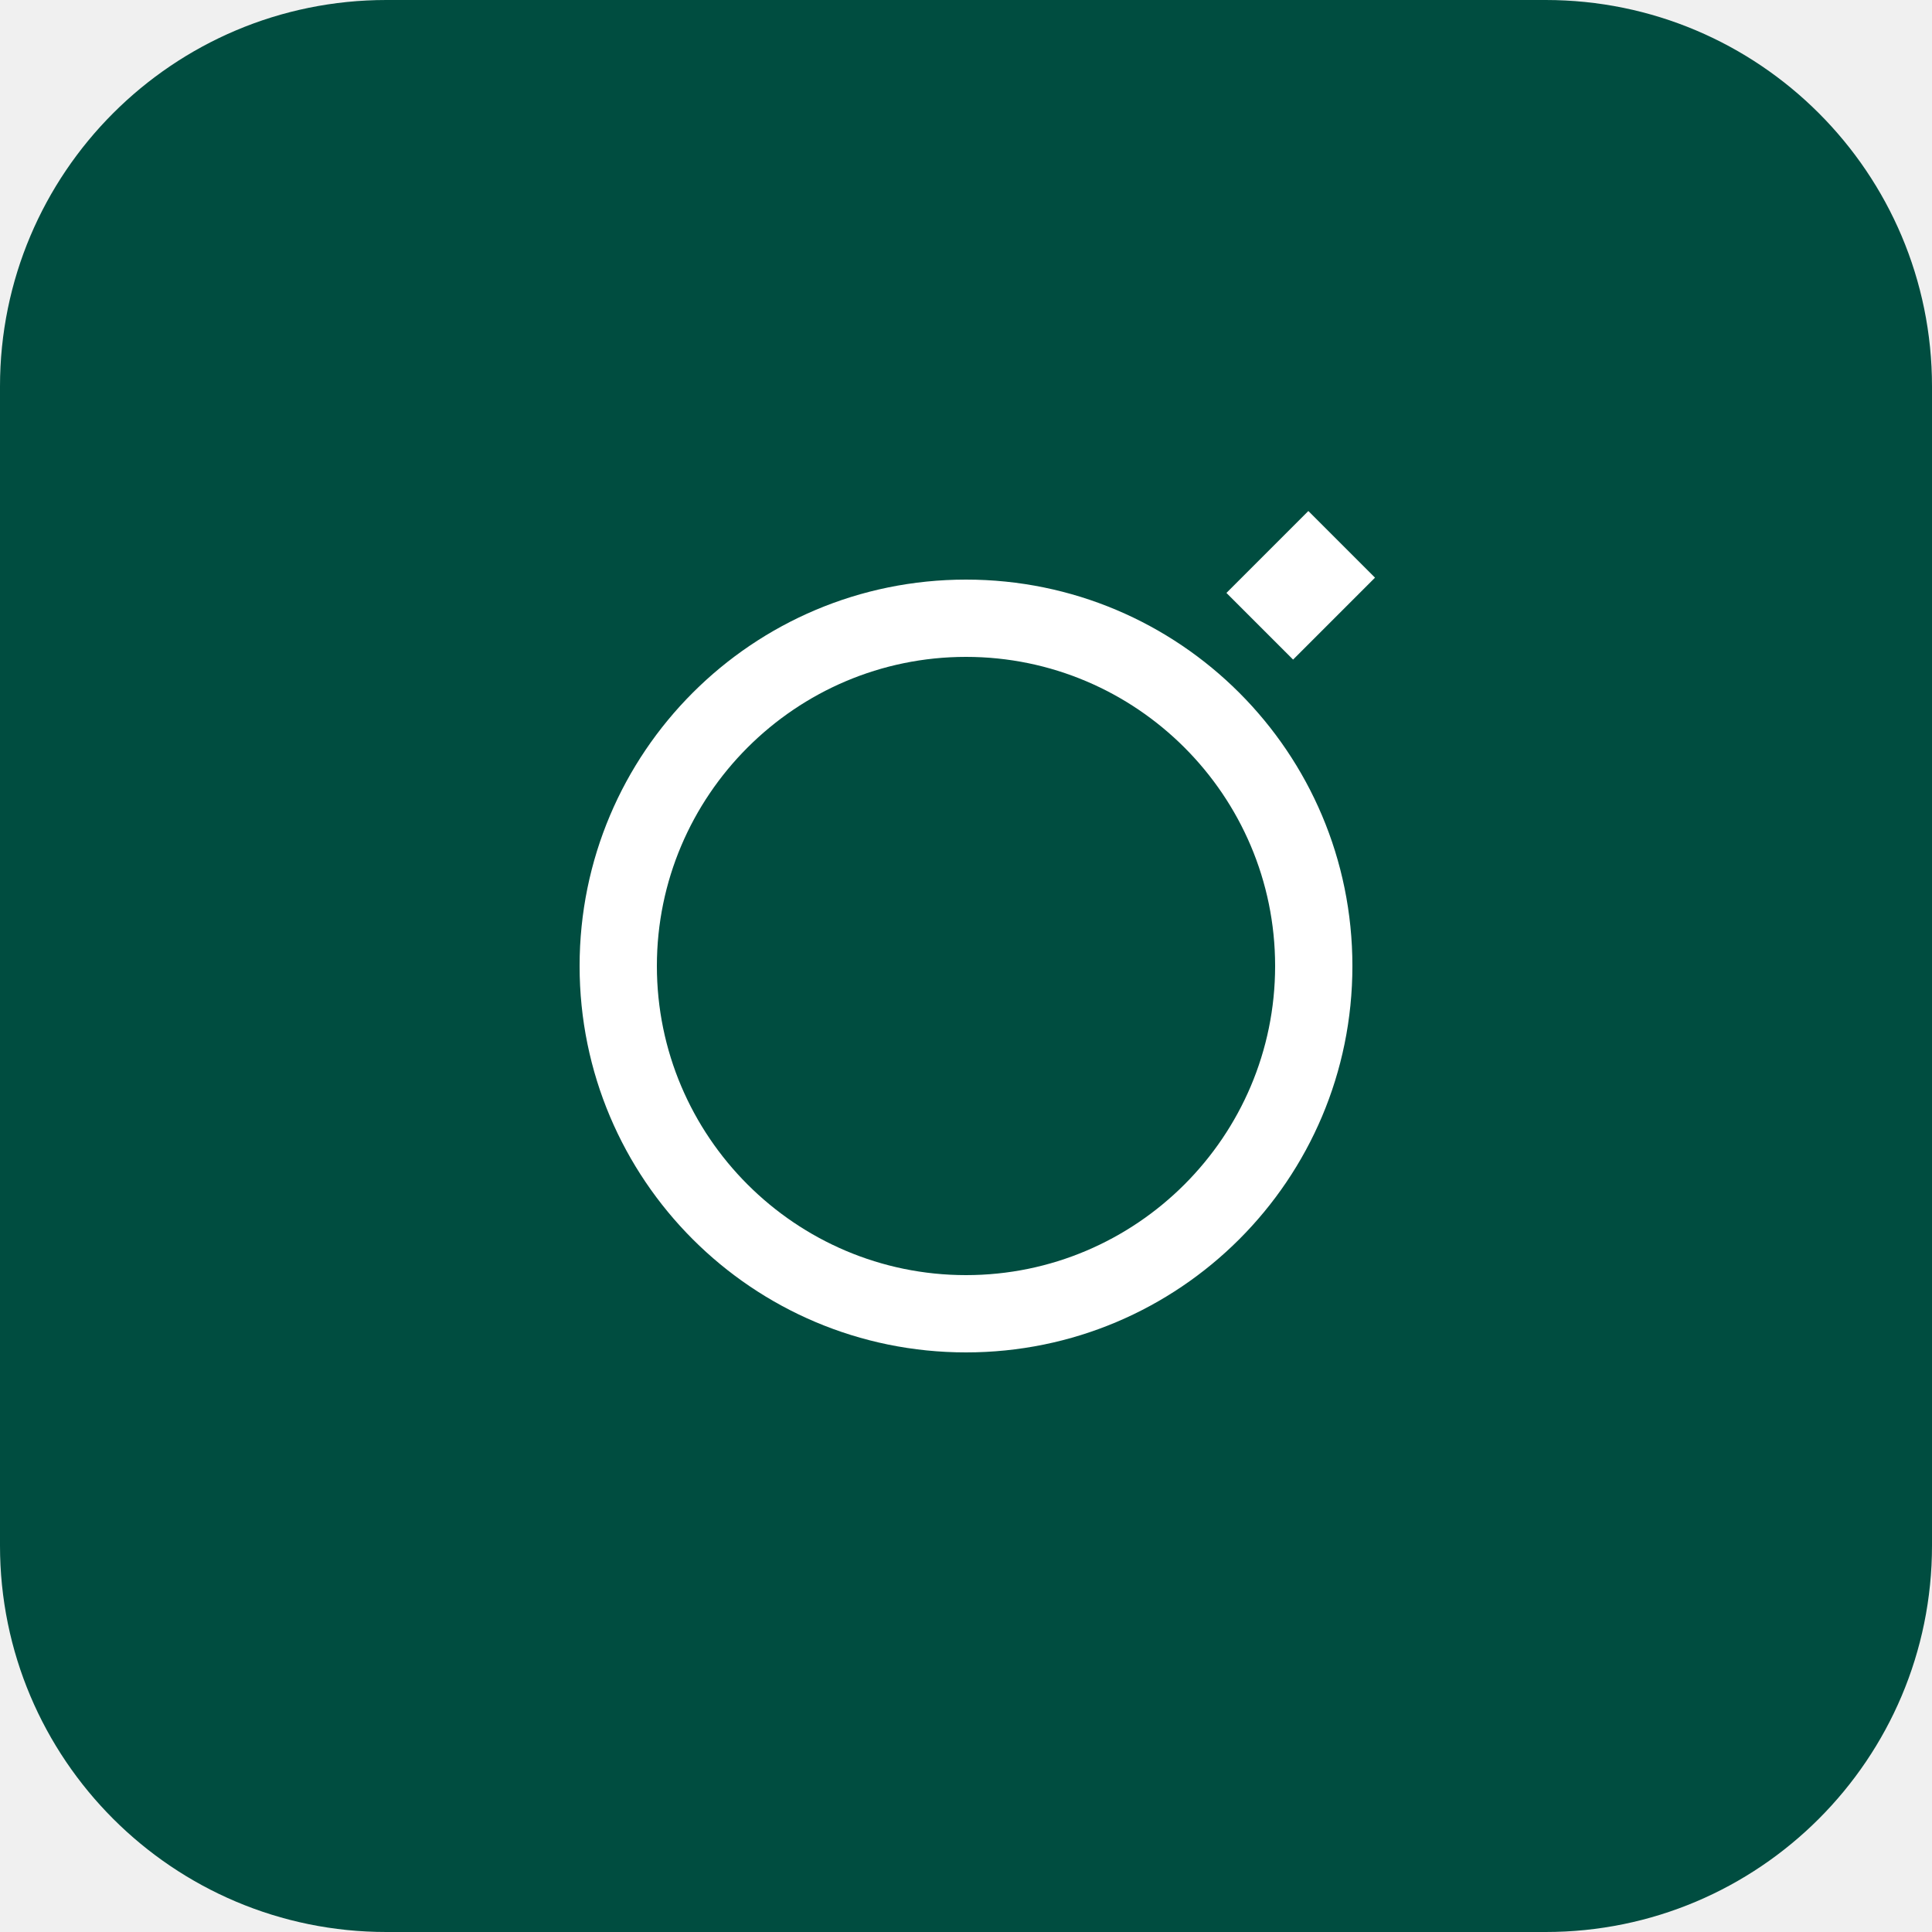
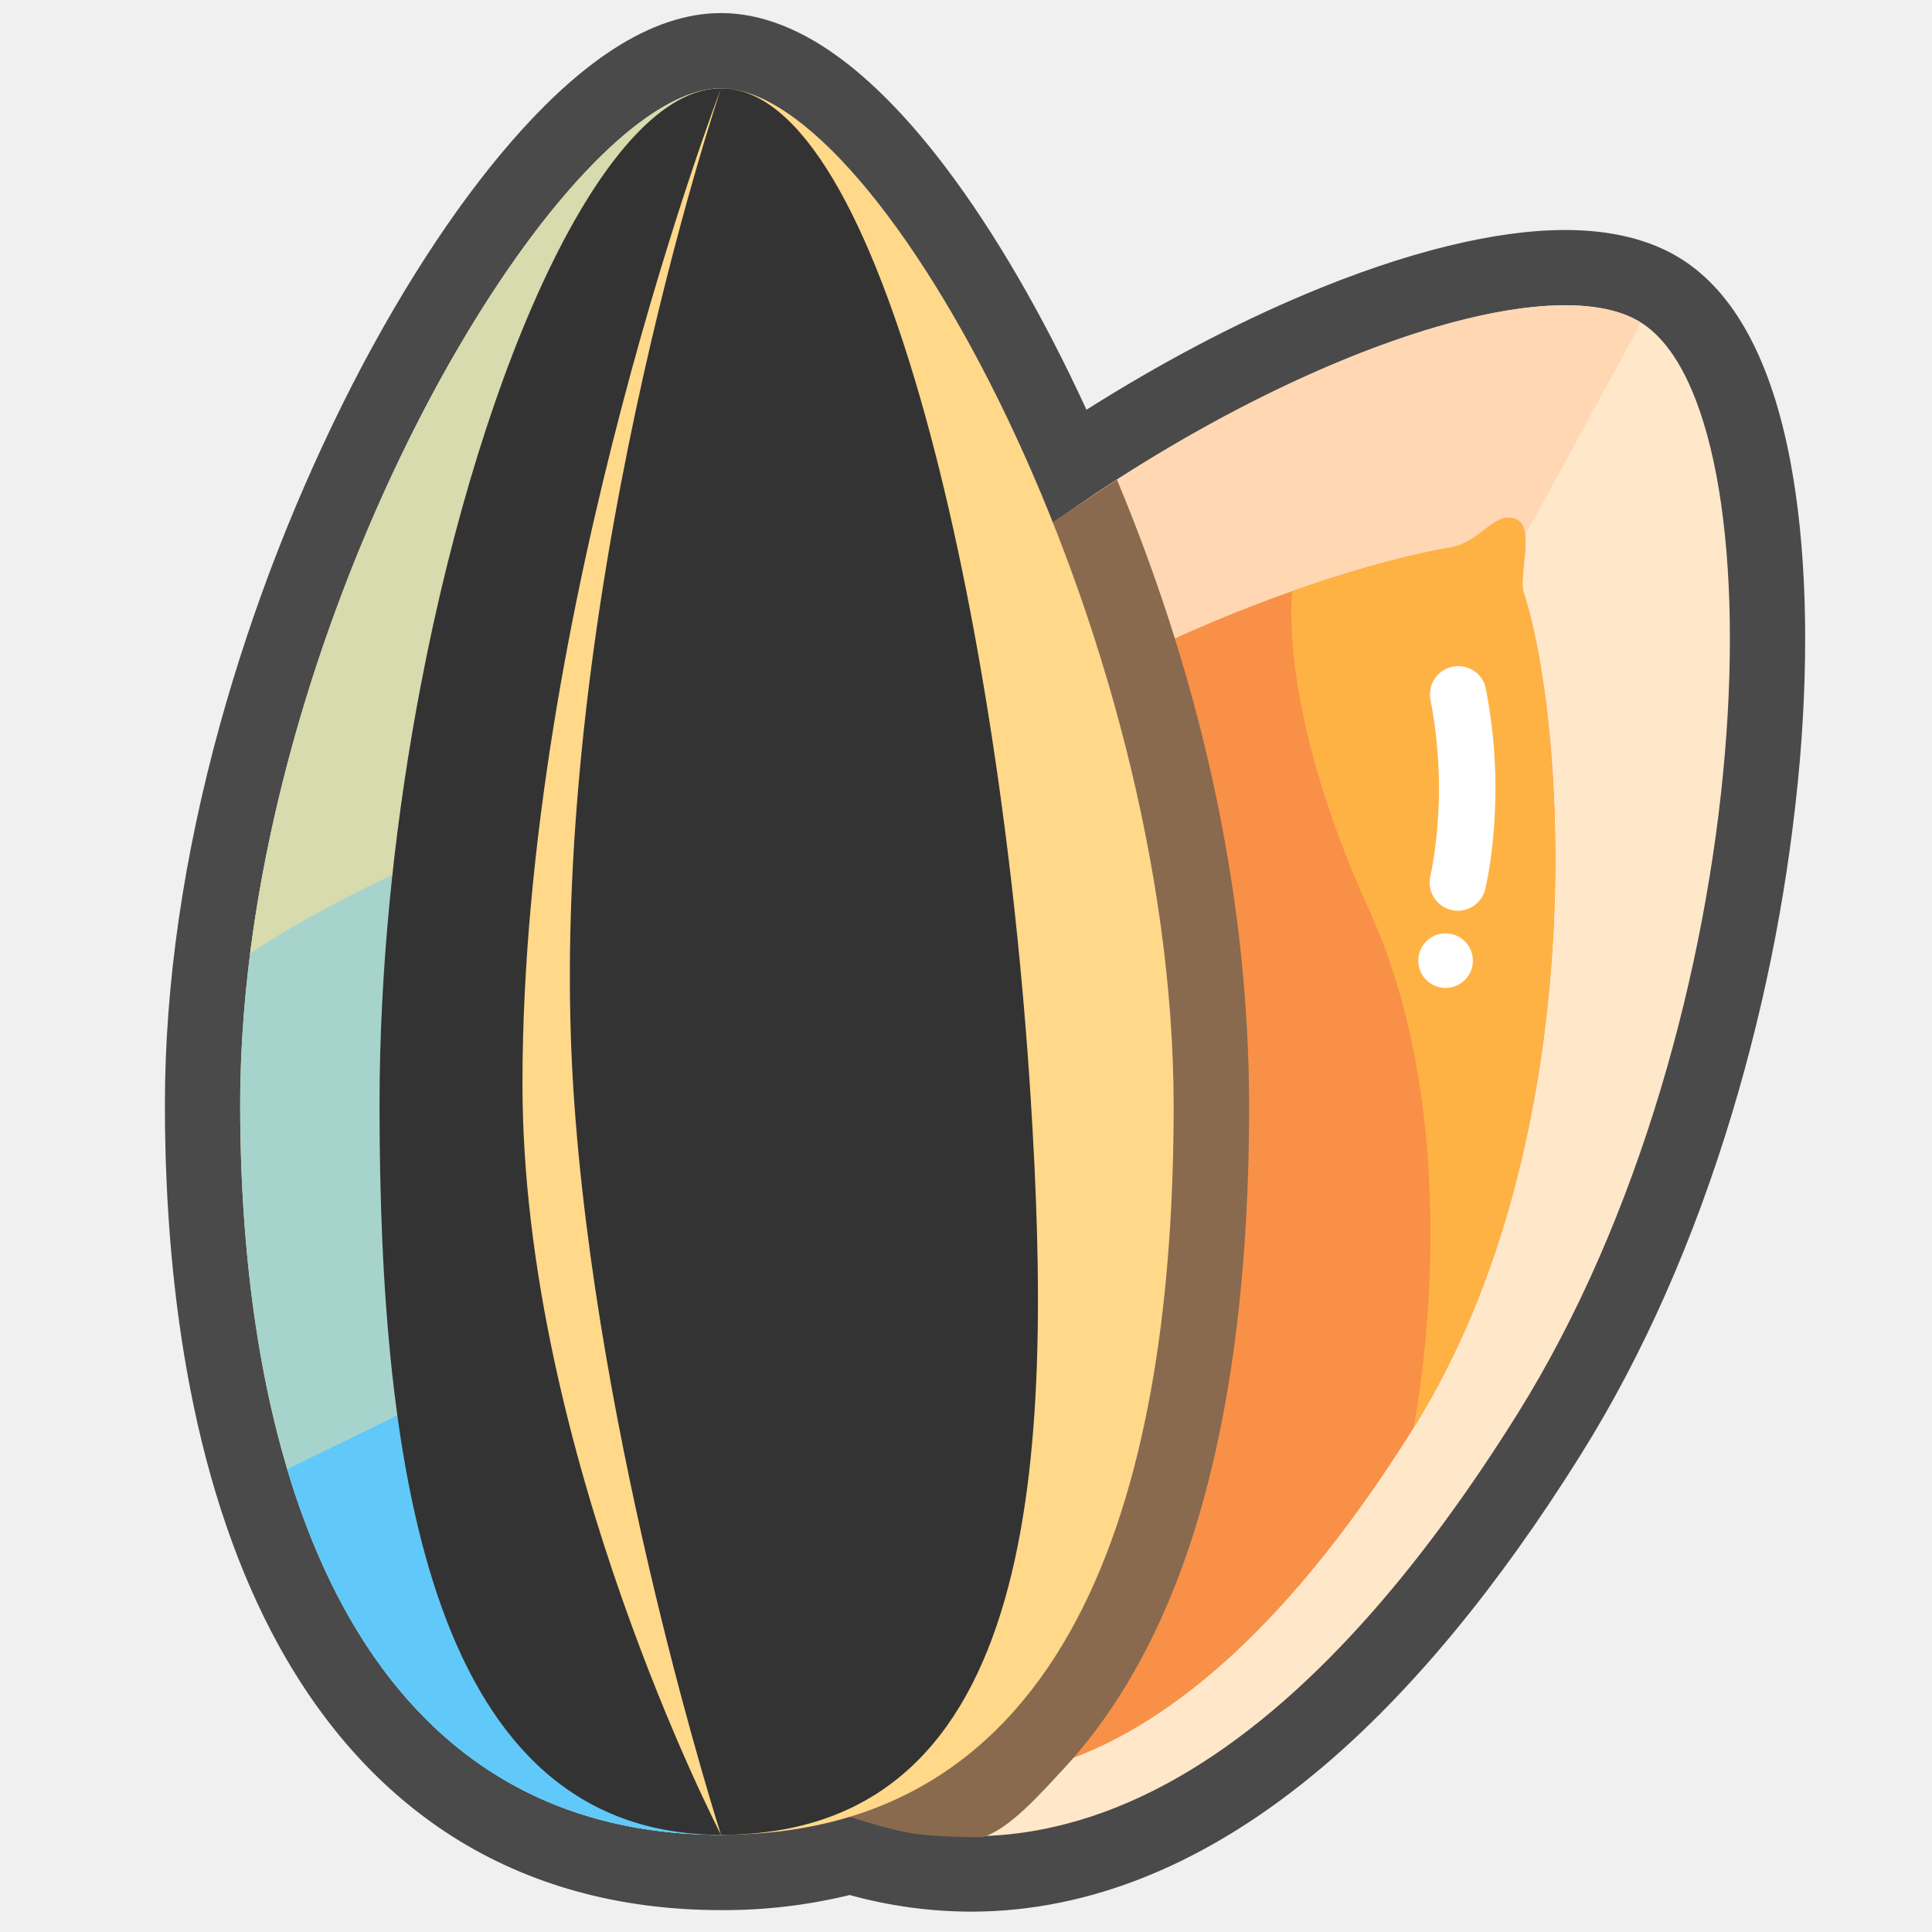
- <svg xmlns="http://www.w3.org/2000/svg" width="100" height="100" viewBox="0 0 100 100">
-   <rect width="100" height="100" rx="20" ry="20" fill="#004d40" />
-   <path d="M50 30c-11.05 0-20 8.95-20 20s8.95 20 20 20 20-8.95 20-20-8.95-20-20-20zm0 36c-8.82 0-16-7.18-16-16s7.18-16 16-16 16 7.18 16 16-7.18 16-16 16zm16.93-31.86l-3.45-3.45 4.24-4.24 3.45 3.45-4.24 4.24z" fill="#FFFFFF" />
+ <svg xmlns="http://www.w3.org/2000/svg" t="1741158643352" class="icon" viewBox="0 0 1024 1024" version="1.1" p-id="5106" width="400" height="400">
+   <path d="M382.16 6.92c-18.29 0-37.51 6.45-57.14 19.17-15.57 10.09-31.79 24.37-48.2 42.44-30.75 33.85-61.71 80.3-89.55 134.33a959.07 959.07 0 0 0-70.6 180.94C97.24 454.1 87.4 522 87.4 585.47c0 54 4.51 104.67 13.41 150.55 10 51.81 25.71 97.38 46.54 135.44 24 43.79 55 78 92.1 101.7 40.82 26 88.84 39.24 142.71 39.24a281.39 281.39 0 0 0 68.21-8 242.67 242.67 0 0 0 64.25 8.81c63.36 0 125.9-25.66 185.88-76.26 47.24-39.86 93.55-95.84 137.63-166.39 32.76-52.44 59.73-113.43 80.14-181.26a928.6 928.6 0 0 0 35.68-186.12c5.05-59.59 3.32-114.43-5-158.57-10.13-53.61-29.67-89.75-58.09-107.51-16.14-10.09-36.78-15.2-61.34-15.2-37.06 0-84.53 11.71-137.26 33.86-38.2 16-77.78 37-116.41 61.41-22.85-49.68-48.74-94.38-74.92-128.85C483 64.67 465 45.9 447.56 32.55c-22.22-17-44.23-25.63-65.4-25.63z" fill="#4A4A4A" p-id="5107" />
+   <path d="M804.28 749.39C704 909.95 561.82 1040.94 392.31 935 221 828 264.93 635.64 365.76 474.26 496.43 265.12 794 123.65 869.71 170.93s64.73 370.14-65.43 578.46z" fill="#FFE7CA" p-id="5108" />
+   <path d="M869.71 170.93c-0.47-0.3-1-0.58-1.45-0.86-1-0.56-2.5-1.35-4.51-2.28-59.43-26.23-219.5 35.58-353.37 145.93-44.27 42-92.49 94.6-144.62 160.52-41.47 66.37-73.3 138-84.5 206.73-4 87.49 31.77 174.76 111.05 254l2.34 1.44c54.95 17.38 475.06-765.48 475.06-765.48z" fill="#FFD7B3" p-id="5109" />
+   <path d="M749.22 756.82c-83.51 133.65-201.83 242.69-342.94 154.53-142.58-89.08-106-249.22-22.11-383.56 91.19-145.93 301.73-223.54 384.52-237.58 16-2.71 23.94-19.95 35-14.91 10.06 4.59 0.93 29.75 3.91 38.85 22.59 69.07 37.34 289.46-58.38 442.67z" fill="#F99048" p-id="5110" />
+   <path d="M749.22 756.82s31.44-153.61-23.36-274.09C676.39 374 685 313.25 685 313.25s5.91-2.07 8.81-3.05c29.74-10.1 55.7-16.74 74.83-20 16-2.71 23.94-19.95 35-14.91 10.06 4.59 0.93 29.75 3.91 38.85 22.24 68 36.87 282.39-53.83 435.2-1.44 2.52-4.5 7.48-4.5 7.48z" fill="#FFB244" p-id="5111" />
+   <path d="M450.81 962.85l-11.71-38.24c50.15-15.35 86.27-53.43 110.4-116.41 21.6-56.37 32.55-131 32.55-221.73 0-95.85-15.06-183.92-58.22-287.25l68.17-45c47.15 112.87 70.05 226.09 70.05 332.28 0 100.58-12.73 184.81-37.85 250.35-15.42 40.24-35.82 74.17-60.63 100.84-12.92 13.89-28.32 31.32-42.44 36 0 0-26.68 0.42-41.35-2.65a212.11 212.11 0 0 1-28.97-8.19z" fill="#896A4E" p-id="5112" />
+   <path d="M622.06 586.47c0 194.51-48.88 386-239.9 386-193 0-254.86-191.52-254.86-387 0-253.36 169.57-538.65 254.86-538.65s239.9 287.28 239.9 539.65z" fill="#FFD88A" p-id="5113" />
+   <path d="M382.16 972.5c-193 0-254.86-191.52-254.86-387 0-49.3 6.42-99.8 17.39-149.18q1-4.57 2.08-9.12c47-200.75 167.72-380.34 235.39-380.34 85.28-0.04 191.02 925.64 0 925.64z" fill="#A6D4CC" p-id="5114" />
+   <path d="M382.16 972.5c-122.16 0-191.76-76.69-226.42-182.56-1.22-3.71-3.52-11.24-3.52-11.24l337-164.77s0 6.2 0.05 9.28c0.66 187.96-27.37 349.29-107.11 349.29z" fill="#60C9F9" p-id="5115" />
+   <path d="M132.56 505.42s0.89-6.78 1.37-10.17C166 268.93 306.9 46.82 382.16 46.82c35 0 73.44 155.89 93.41 339.72 0.34 3.09 1 9.3 1 9.3s-81.7-1.63-189.93 36c-98.33 34.16-154.08 73.58-154.08 73.58z" fill="#D7DBAD" p-id="5116" />
+   <path d="M546.25 581.48c12 189.52 6 391-164.09 391-153.12 0-181-191.52-181-387 0-69.62 7.23-141.66 19.49-209.52q1.15-6.38 2.37-12.72c33.13-173.43 98.76-316.42 159.14-316.42 85.28 0 148.18 282.8 164.09 534.66z" fill="#333333" p-id="5117" />
+   <path d="M303.85 576.49c12 189.52 78.3 396 78.3 396S276.92 770 276.92 574.5c0-253.36 105.24-527.68 105.24-527.68s-94.21 277.81-78.31 529.67z" fill="#FFD88A" p-id="5118" />
+   <path d="M772.69 482.73a15 15 0 0 1-14.53-18.6c0-0.16 4.54-18.8 4.54-47.24a250.59 250.59 0 0 0-4.65-46.71 15 15 0 0 1 29.24-6.35 276.71 276.71 0 0 1 5.33 53.05c0 32.41-5.21 53.62-5.44 54.5a15 15 0 0 1-14.49 11.35z" fill="#FFFFFF" p-id="5119" />
+   <path d="M766.19 509.16m-14.46 0a14.46 14.46 0 1 0 28.92 0 14.46 14.46 0 1 0-28.92 0Z" fill="#FFFFFF" p-id="5120" />
</svg>
